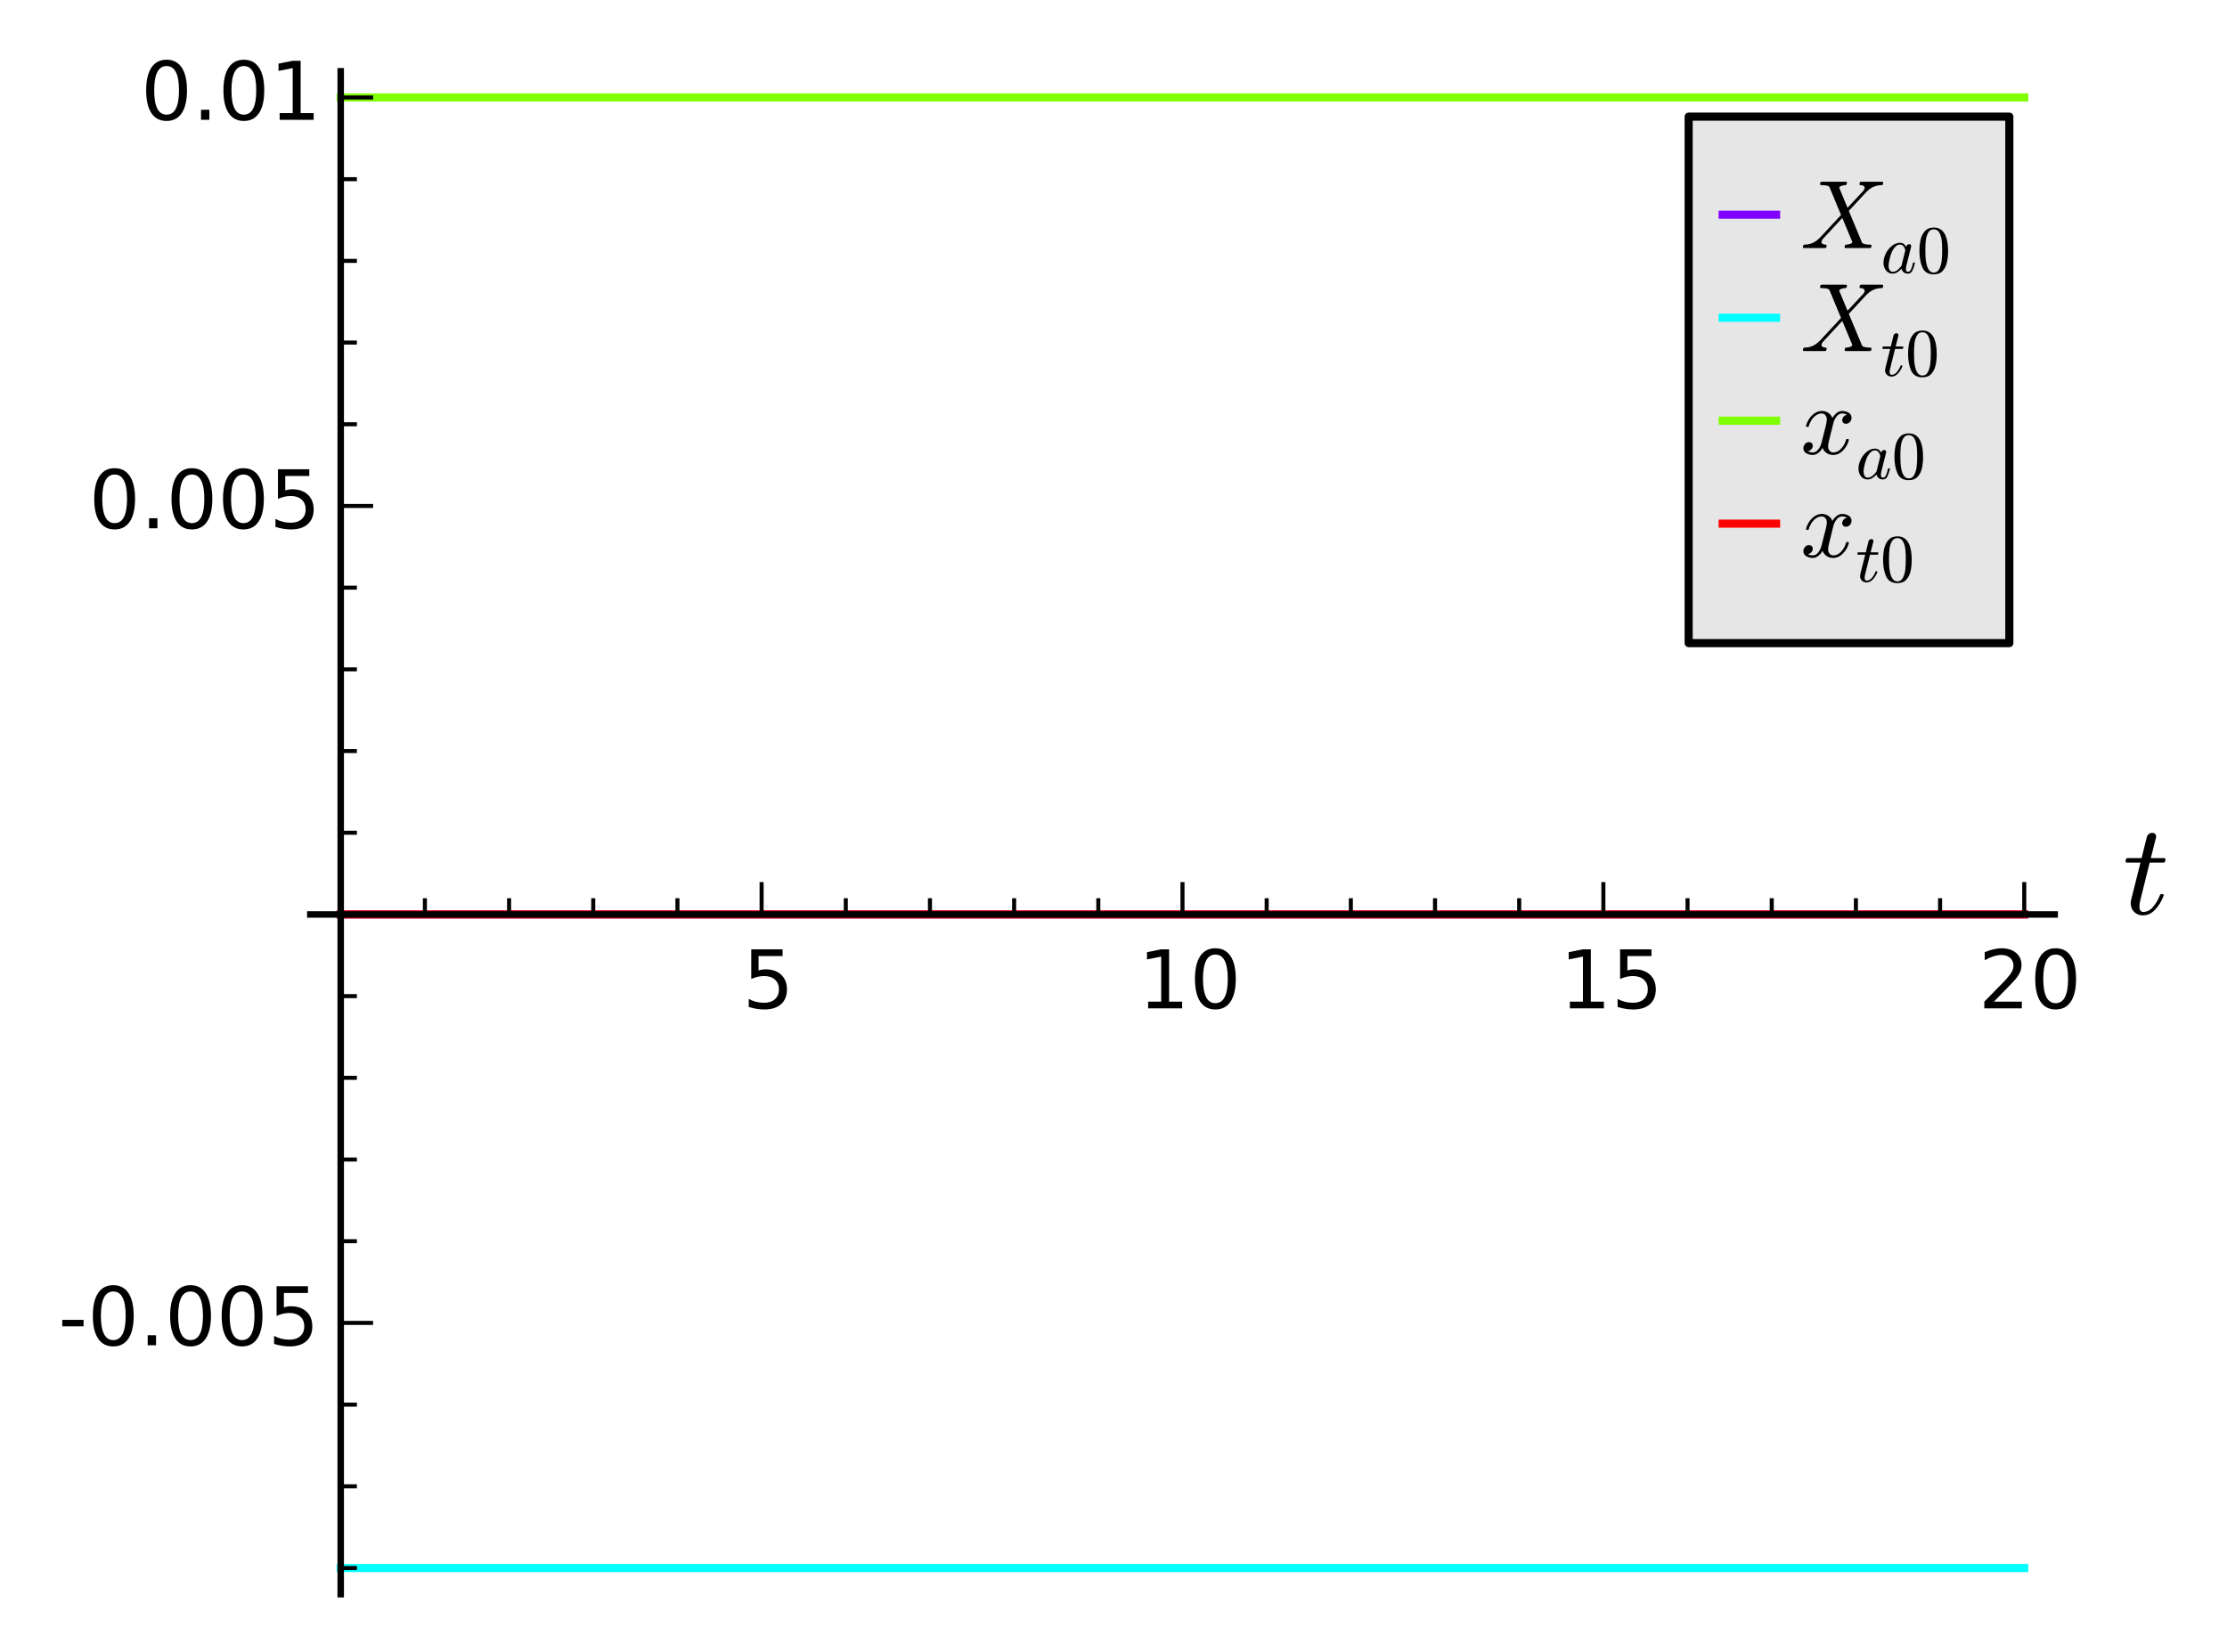
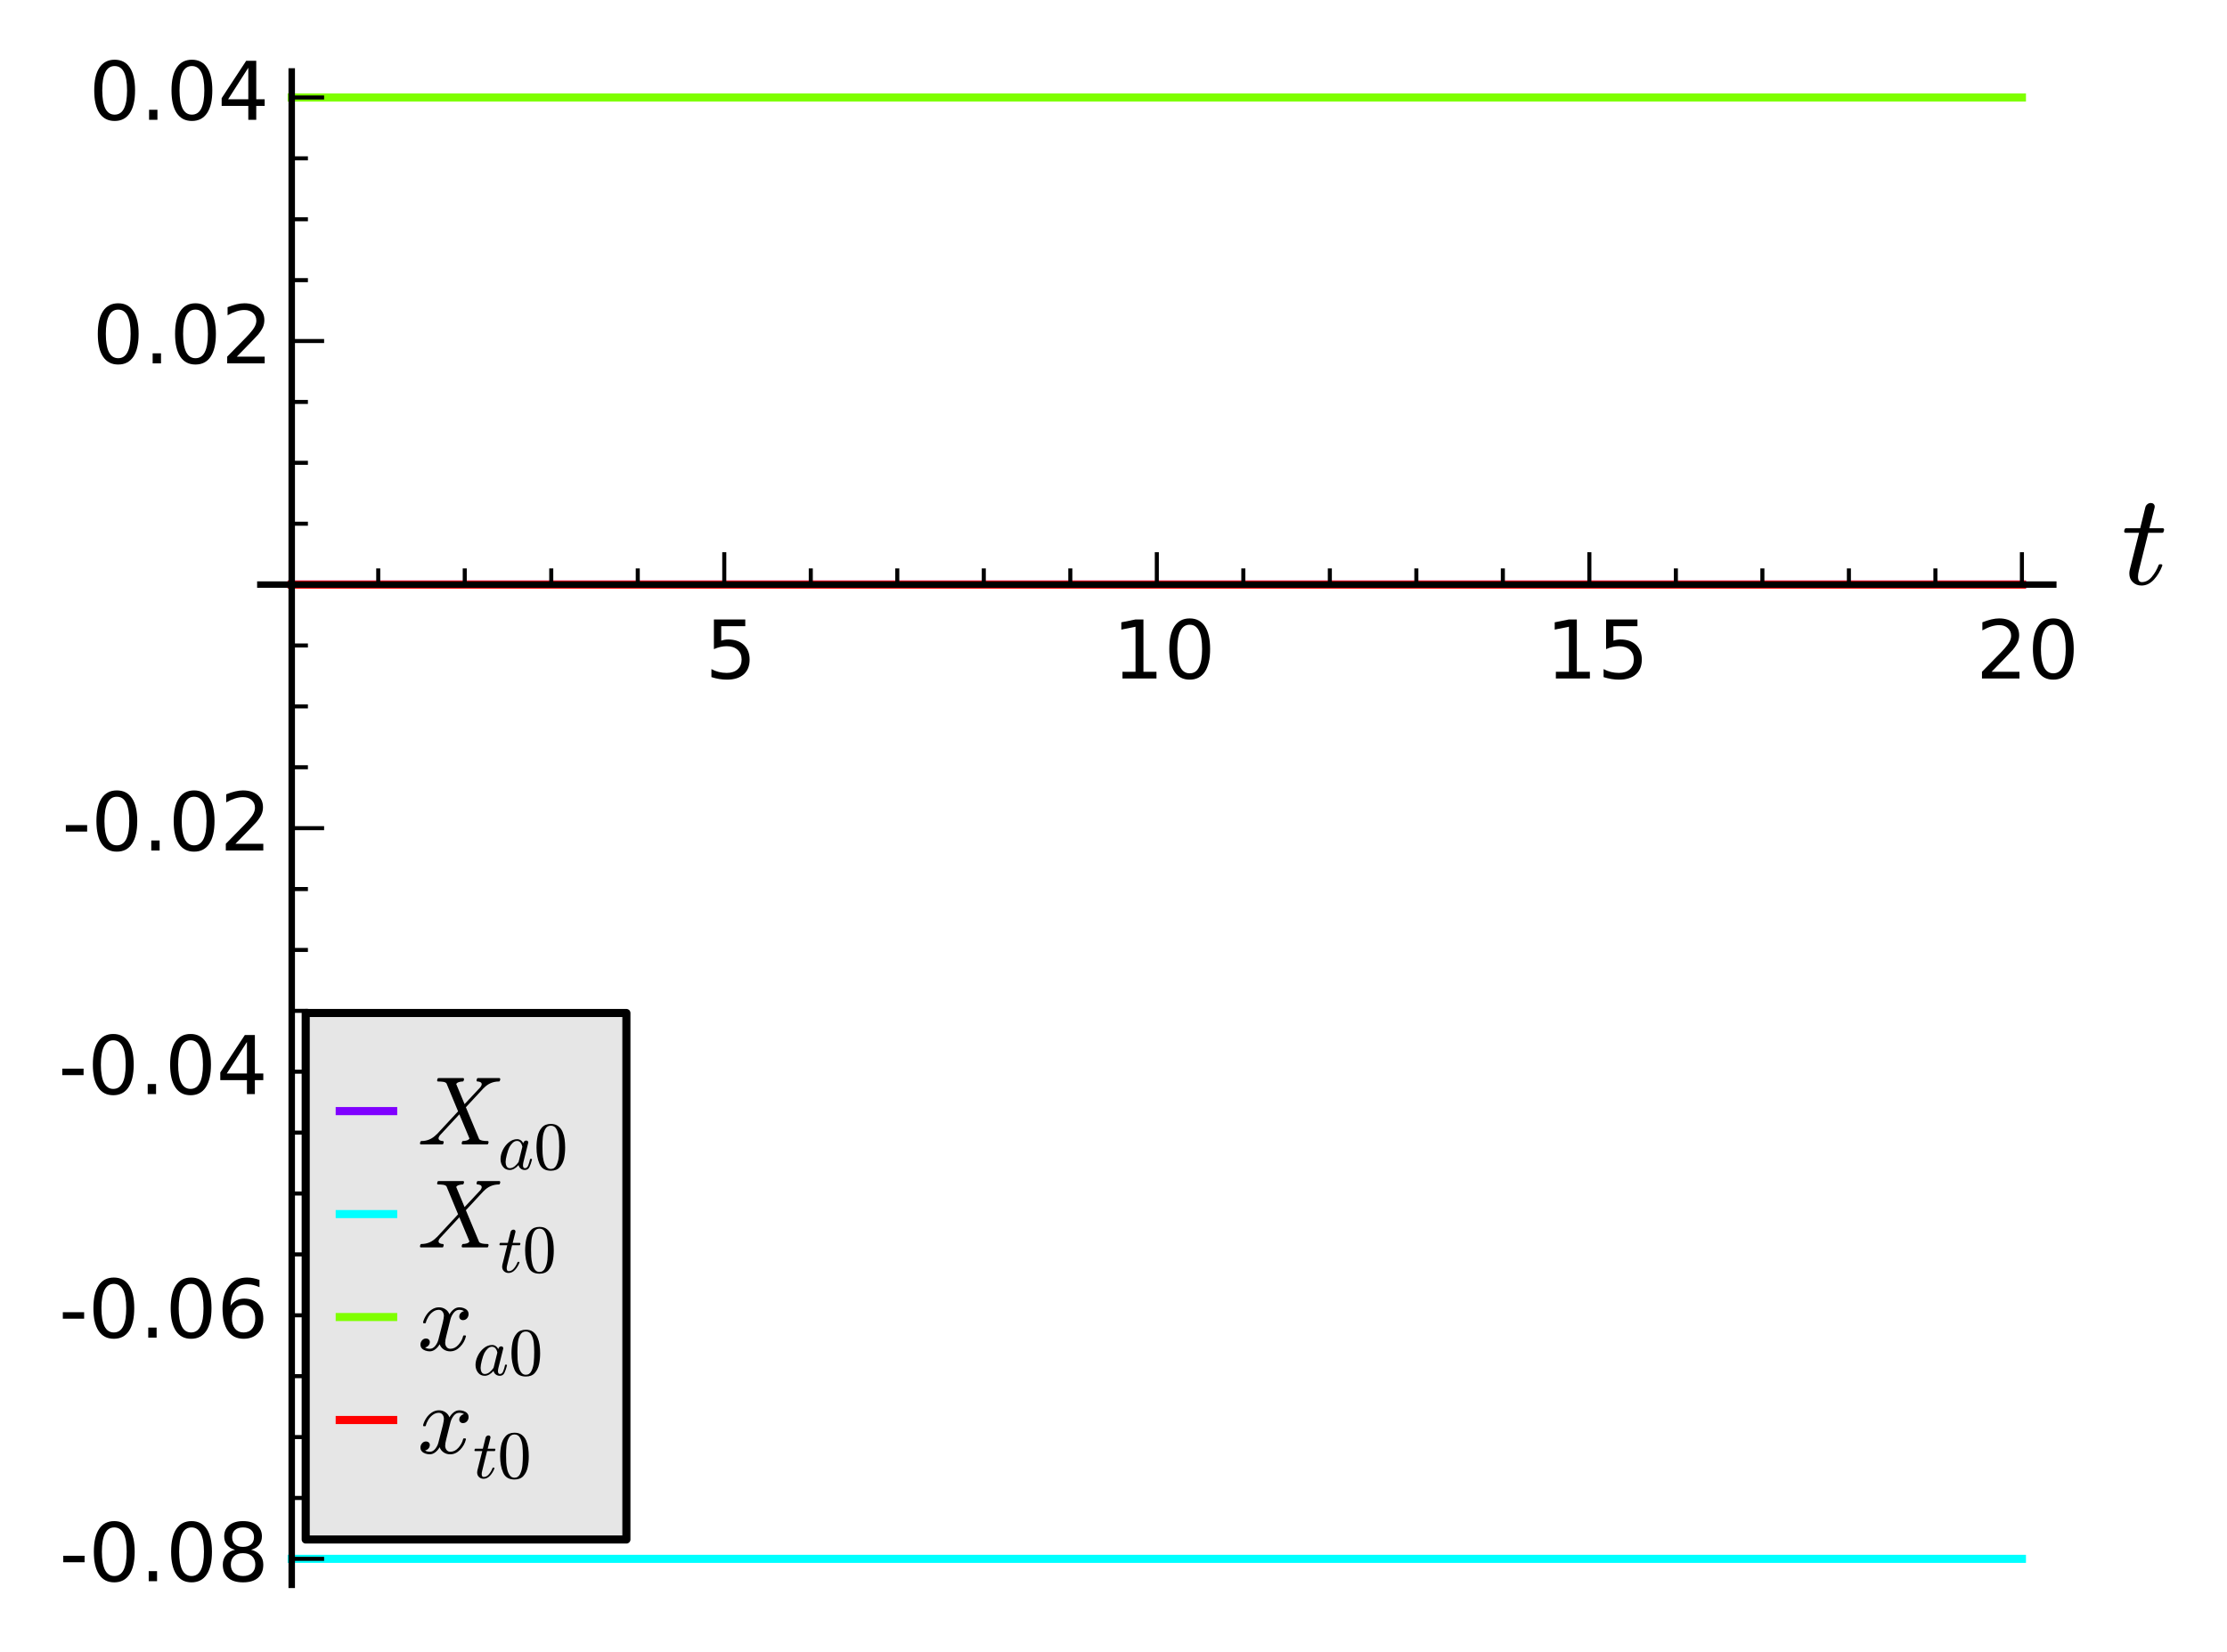
<svg xmlns="http://www.w3.org/2000/svg" xmlns:xlink="http://www.w3.org/1999/xlink" height="204pt" version="1.1" viewBox="0 0 275 204" width="275pt">
  <defs>
    <style type="text/css">
*{stroke-linecap:butt;stroke-linejoin:round;}
  </style>
  </defs>
  <g id="figure_1">
    <g id="patch_1">
-       <path d=" M0 204.509 L275.242 204.509 L275.242 0 L0 0 z " style="fill:#ffffff;" />
+       <path d=" M0 204.584 L275.068 204.584 L275.068 0 L0 0 z " style="fill:#ffffff;" />
    </g>
    <g id="axes_1">
      <g id="patch_2">
-         <path d=" M37.916 197.309 L254.122 197.309 L254.122 8.406 L37.916 8.406 z " style="fill:#ffffff;" />
+         <path d=" M31.75 196.155 L253.948 196.155 L253.948 8.429 L31.75 8.429 z " style="fill:#ffffff;" />
      </g>
      <g id="line2d_1">
-         <path clip-path="url(#pb75d85b108)" d=" M42.073 112.949 L249.964 112.949 L249.964 112.949" style="fill:none;stroke:#7f00ff;stroke-linecap:square;" />
+         <path clip-path="url(#pc7b5dc9cdf)" d=" M36.023 72.208 L249.675 72.208 L249.675 72.208" style="fill:none;stroke:#7f00ff;stroke-linecap:square;" />
      </g>
      <g id="line2d_2">
-         <path clip-path="url(#pb75d85b108)" d=" M42.073 193.677 L249.964 193.677 L249.964 193.677" style="fill:none;stroke:#00ffff;stroke-linecap:square;" />
+         <path clip-path="url(#pc7b5dc9cdf)" d=" M36.023 192.545 L249.675 192.545 L249.675 192.545" style="fill:none;stroke:#00ffff;stroke-linecap:square;" />
      </g>
      <g id="line2d_3">
-         <path clip-path="url(#pb75d85b108)" d=" M42.073 12.039 L249.964 12.039 L249.964 12.039" style="fill:none;stroke:#7fff00;stroke-linecap:square;" />
+         <path clip-path="url(#pc7b5dc9cdf)" d=" M36.023 12.039 L249.675 12.039 L249.675 12.039" style="fill:none;stroke:#7fff00;stroke-linecap:square;" />
      </g>
      <g id="line2d_4">
-         <path clip-path="url(#pb75d85b108)" d=" M42.073 112.949 L249.964 112.949 L249.964 112.949" style="fill:none;stroke:#ff0000;stroke-linecap:square;" />
+         <path clip-path="url(#pc7b5dc9cdf)" d=" M36.023 72.208 L249.675 72.208 L249.675 72.208" style="fill:none;stroke:#ff0000;stroke-linecap:square;" />
      </g>
      <g id="matplotlib.axis_1">
        <g id="xtick_1">
          <g id="line2d_5">
            <defs>
              <path d=" M0 0 L0 -4" id="m93b0483c22" style="stroke:#000000;stroke-width:0.5;" />
            </defs>
            <g>
-               <use style="stroke:#000000;stroke-width:0.5;" x="42.073" xlink:href="#m93b0483c22" y="112.949" />
+               <use style="stroke:#000000;stroke-width:0.5;" x="36.023" xlink:href="#m93b0483c22" y="72.208" />
            </g>
          </g>
        </g>
        <g id="xtick_2">
          <g id="line2d_6">
            <g>
-               <use style="stroke:#000000;stroke-width:0.5;" x="94.046" xlink:href="#m93b0483c22" y="112.949" />
+               <use style="stroke:#000000;stroke-width:0.5;" x="89.436" xlink:href="#m93b0483c22" y="72.208" />
            </g>
          </g>
          <g id="text_1">
            <defs>
              <path d=" M10.797 72.906 L49.516 72.906 L49.516 64.594 L19.828 64.594 L19.828 46.734 Q21.969 47.469 24.109 47.828 Q26.266 48.188 28.422 48.188 Q40.625 48.188 47.75 41.5 Q54.891 34.812 54.891 23.391 Q54.891 11.625 47.562 5.094 Q40.234 -1.422 26.906 -1.422 Q22.312 -1.422 17.547 -0.641 Q12.797 0.141 7.719 1.703 L7.719 11.625 Q12.109 9.234 16.797 8.062 Q21.484 6.891 26.703 6.891 Q35.156 6.891 40.078 11.328 Q45.016 15.766 45.016 23.391 Q45.016 31 40.078 35.438 Q35.156 39.891 26.703 39.891 Q22.75 39.891 18.812 39.016 Q14.891 38.141 10.797 36.281 z " id="BitstreamVeraSans-Roman-35" />
            </defs>
-             <g transform="translate(91.6876 124.5473)scale(0.1 -0.1)">
+             <g transform="translate(87.07766 83.80614)scale(0.1 -0.1)">
              <use xlink:href="#BitstreamVeraSans-Roman-35" />
            </g>
          </g>
        </g>
        <g id="xtick_3">
          <g id="line2d_7">
            <g>
-               <use style="stroke:#000000;stroke-width:0.5;" x="146.019" xlink:href="#m93b0483c22" y="112.949" />
+               <use style="stroke:#000000;stroke-width:0.5;" x="142.849" xlink:href="#m93b0483c22" y="72.208" />
            </g>
          </g>
          <g id="text_2">
            <defs>
              <path d=" M31.781 66.406 Q24.172 66.406 20.328 58.906 Q16.5 51.422 16.5 36.375 Q16.5 21.391 20.328 13.891 Q24.172 6.391 31.781 6.391 Q39.453 6.391 43.281 13.891 Q47.125 21.391 47.125 36.375 Q47.125 51.422 43.281 58.906 Q39.453 66.406 31.781 66.406 M31.781 74.219 Q44.047 74.219 50.516 64.516 Q56.984 54.828 56.984 36.375 Q56.984 17.969 50.516 8.266 Q44.047 -1.422 31.781 -1.422 Q19.531 -1.422 13.062 8.266 Q6.594 17.969 6.594 36.375 Q6.594 54.828 13.062 64.516 Q19.531 74.219 31.781 74.219" id="BitstreamVeraSans-Roman-30" />
              <path d=" M12.406 8.297 L28.516 8.297 L28.516 63.922 L10.984 60.406 L10.984 69.391 L28.422 72.906 L38.281 72.906 L38.281 8.297 L54.391 8.297 L54.391 0 L12.406 0 z " id="BitstreamVeraSans-Roman-31" />
            </defs>
-             <g transform="translate(140.5377 124.5473)scale(0.1 -0.1)">
+             <g transform="translate(137.3678 83.80614)scale(0.1 -0.1)">
              <use xlink:href="#BitstreamVeraSans-Roman-31" />
              <use x="63.623" xlink:href="#BitstreamVeraSans-Roman-30" />
            </g>
          </g>
        </g>
        <g id="xtick_4">
          <g id="line2d_8">
            <g>
-               <use style="stroke:#000000;stroke-width:0.5;" x="197.992" xlink:href="#m93b0483c22" y="112.949" />
+               <use style="stroke:#000000;stroke-width:0.5;" x="196.262" xlink:href="#m93b0483c22" y="72.208" />
            </g>
          </g>
          <g id="text_3">
-             <g transform="translate(192.6152 124.5473)scale(0.1 -0.1)">
+             <g transform="translate(190.8853 83.80614)scale(0.1 -0.1)">
              <use xlink:href="#BitstreamVeraSans-Roman-31" />
              <use x="63.623" xlink:href="#BitstreamVeraSans-Roman-35" />
            </g>
          </g>
        </g>
        <g id="xtick_5">
          <g id="line2d_9">
            <g>
-               <use style="stroke:#000000;stroke-width:0.5;" x="249.964" xlink:href="#m93b0483c22" y="112.949" />
+               <use style="stroke:#000000;stroke-width:0.5;" x="249.675" xlink:href="#m93b0483c22" y="72.208" />
            </g>
          </g>
          <g id="text_4">
            <defs>
              <path d=" M19.188 8.297 L53.609 8.297 L53.609 0 L7.328 0 L7.328 8.297 Q12.938 14.109 22.625 23.891 Q32.328 33.688 34.812 36.531 Q39.547 41.844 41.422 45.531 Q43.312 49.219 43.312 52.781 Q43.312 58.594 39.234 62.25 Q35.156 65.922 28.609 65.922 Q23.969 65.922 18.812 64.312 Q13.672 62.703 7.812 59.422 L7.812 69.391 Q13.766 71.781 18.938 73 Q24.125 74.219 28.422 74.219 Q39.75 74.219 46.484 68.547 Q53.219 62.891 53.219 53.422 Q53.219 48.922 51.531 44.891 Q49.859 40.875 45.406 35.406 Q44.188 33.984 37.641 27.219 Q31.109 20.453 19.188 8.297" id="BitstreamVeraSans-Roman-32" />
            </defs>
-             <g transform="translate(244.3004 124.5473)scale(0.1 -0.1)">
+             <g transform="translate(244.0106 83.80614)scale(0.1 -0.1)">
              <use xlink:href="#BitstreamVeraSans-Roman-32" />
              <use x="63.623" xlink:href="#BitstreamVeraSans-Roman-30" />
            </g>
          </g>
        </g>
        <g id="xtick_6">
          <g id="line2d_10">
            <defs>
              <path d=" M0 0 L0 -2" id="m177f7580d0" style="stroke:#000000;stroke-width:0.5;" />
            </defs>
            <g>
-               <use style="stroke:#000000;stroke-width:0.5;" x="52.468" xlink:href="#m177f7580d0" y="112.949" />
+               <use style="stroke:#000000;stroke-width:0.5;" x="46.706" xlink:href="#m177f7580d0" y="72.208" />
            </g>
          </g>
        </g>
        <g id="xtick_7">
          <g id="line2d_11">
            <g>
-               <use style="stroke:#000000;stroke-width:0.5;" x="62.863" xlink:href="#m177f7580d0" y="112.949" />
+               <use style="stroke:#000000;stroke-width:0.5;" x="57.389" xlink:href="#m177f7580d0" y="72.208" />
            </g>
          </g>
        </g>
        <g id="xtick_8">
          <g id="line2d_12">
            <g>
-               <use style="stroke:#000000;stroke-width:0.5;" x="73.257" xlink:href="#m177f7580d0" y="112.949" />
+               <use style="stroke:#000000;stroke-width:0.5;" x="68.071" xlink:href="#m177f7580d0" y="72.208" />
            </g>
          </g>
        </g>
        <g id="xtick_9">
          <g id="line2d_13">
            <g>
-               <use style="stroke:#000000;stroke-width:0.5;" x="83.652" xlink:href="#m177f7580d0" y="112.949" />
+               <use style="stroke:#000000;stroke-width:0.5;" x="78.754" xlink:href="#m177f7580d0" y="72.208" />
            </g>
          </g>
        </g>
        <g id="xtick_10">
          <g id="line2d_14">
            <g>
-               <use style="stroke:#000000;stroke-width:0.5;" x="104.441" xlink:href="#m177f7580d0" y="112.949" />
+               <use style="stroke:#000000;stroke-width:0.5;" x="100.119" xlink:href="#m177f7580d0" y="72.208" />
            </g>
          </g>
        </g>
        <g id="xtick_11">
          <g id="line2d_15">
            <g>
-               <use style="stroke:#000000;stroke-width:0.5;" x="114.835" xlink:href="#m177f7580d0" y="112.949" />
+               <use style="stroke:#000000;stroke-width:0.5;" x="110.801" xlink:href="#m177f7580d0" y="72.208" />
            </g>
          </g>
        </g>
        <g id="xtick_12">
          <g id="line2d_16">
            <g>
-               <use style="stroke:#000000;stroke-width:0.5;" x="125.23" xlink:href="#m177f7580d0" y="112.949" />
+               <use style="stroke:#000000;stroke-width:0.5;" x="121.484" xlink:href="#m177f7580d0" y="72.208" />
            </g>
          </g>
        </g>
        <g id="xtick_13">
          <g id="line2d_17">
            <g>
-               <use style="stroke:#000000;stroke-width:0.5;" x="135.624" xlink:href="#m177f7580d0" y="112.949" />
+               <use style="stroke:#000000;stroke-width:0.5;" x="132.167" xlink:href="#m177f7580d0" y="72.208" />
            </g>
          </g>
        </g>
        <g id="xtick_14">
          <g id="line2d_18">
            <g>
-               <use style="stroke:#000000;stroke-width:0.5;" x="156.414" xlink:href="#m177f7580d0" y="112.949" />
+               <use style="stroke:#000000;stroke-width:0.5;" x="153.532" xlink:href="#m177f7580d0" y="72.208" />
            </g>
          </g>
        </g>
        <g id="xtick_15">
          <g id="line2d_19">
            <g>
-               <use style="stroke:#000000;stroke-width:0.5;" x="166.808" xlink:href="#m177f7580d0" y="112.949" />
+               <use style="stroke:#000000;stroke-width:0.5;" x="164.214" xlink:href="#m177f7580d0" y="72.208" />
            </g>
          </g>
        </g>
        <g id="xtick_16">
          <g id="line2d_20">
            <g>
-               <use style="stroke:#000000;stroke-width:0.5;" x="177.203" xlink:href="#m177f7580d0" y="112.949" />
+               <use style="stroke:#000000;stroke-width:0.5;" x="174.897" xlink:href="#m177f7580d0" y="72.208" />
            </g>
          </g>
        </g>
        <g id="xtick_17">
          <g id="line2d_21">
            <g>
-               <use style="stroke:#000000;stroke-width:0.5;" x="187.597" xlink:href="#m177f7580d0" y="112.949" />
+               <use style="stroke:#000000;stroke-width:0.5;" x="185.579" xlink:href="#m177f7580d0" y="72.208" />
            </g>
          </g>
        </g>
        <g id="xtick_18">
          <g id="line2d_22">
            <g>
-               <use style="stroke:#000000;stroke-width:0.5;" x="208.386" xlink:href="#m177f7580d0" y="112.949" />
+               <use style="stroke:#000000;stroke-width:0.5;" x="206.944" xlink:href="#m177f7580d0" y="72.208" />
            </g>
          </g>
        </g>
        <g id="xtick_19">
          <g id="line2d_23">
            <g>
-               <use style="stroke:#000000;stroke-width:0.5;" x="218.781" xlink:href="#m177f7580d0" y="112.949" />
+               <use style="stroke:#000000;stroke-width:0.5;" x="217.627" xlink:href="#m177f7580d0" y="72.208" />
            </g>
          </g>
        </g>
        <g id="xtick_20">
          <g id="line2d_24">
            <g>
-               <use style="stroke:#000000;stroke-width:0.5;" x="229.175" xlink:href="#m177f7580d0" y="112.949" />
+               <use style="stroke:#000000;stroke-width:0.5;" x="228.31" xlink:href="#m177f7580d0" y="72.208" />
            </g>
          </g>
        </g>
        <g id="xtick_21">
          <g id="line2d_25">
            <g>
-               <use style="stroke:#000000;stroke-width:0.5;" x="239.57" xlink:href="#m177f7580d0" y="112.949" />
+               <use style="stroke:#000000;stroke-width:0.5;" x="238.992" xlink:href="#m177f7580d0" y="72.208" />
            </g>
          </g>
        </g>
        <g id="text_5">
          <defs>
            <path d=" M6.203 8.109 Q6.203 9.578 6.5 10.891 L13.719 39.594 L3.219 39.594 Q2.203 39.594 2.203 40.922 Q2.594 43.109 3.516 43.109 L14.594 43.109 L18.609 59.422 Q19 60.75 20.172 61.672 Q21.344 62.594 22.797 62.594 Q24.078 62.594 24.922 61.828 Q25.781 61.078 25.781 59.812 Q25.781 59.516 25.75 59.344 Q25.734 59.188 25.688 58.984 L21.688 43.109 L31.984 43.109 Q33.016 43.109 33.016 41.797 Q32.953 41.547 32.812 40.953 Q32.672 40.375 32.422 39.984 Q32.172 39.594 31.688 39.594 L20.797 39.594 L13.625 10.688 Q12.891 7.859 12.891 5.812 Q12.891 1.516 15.828 1.516 Q20.219 1.516 23.609 5.641 Q27 9.766 28.812 14.703 Q29.203 15.281 29.594 15.281 L30.812 15.281 Q31.203 15.281 31.438 15.016 Q31.688 14.75 31.688 14.406 Q31.688 14.203 31.594 14.109 Q29.391 8.062 25.188 3.469 Q21 -1.125 15.578 -1.125 Q11.625 -1.125 8.906 1.453 Q6.203 4.047 6.203 8.109" id="Cmmi10-74" />
          </defs>
-           <g transform="translate(262.1223 112.9488)scale(0.16 -0.16)">
+           <g transform="translate(261.9477 72.2077)scale(0.16 -0.16)">
            <use transform="translate(0.0 0.40625)" xlink:href="#Cmmi10-74" />
          </g>
        </g>
      </g>
      <g id="matplotlib.axis_2">
        <g id="ytick_1">
          <g id="line2d_26">
            <defs>
              <path d=" M0 0 L4 0" id="m728421d6d4" style="stroke:#000000;stroke-width:0.5;" />
            </defs>
            <g>
-               <use style="stroke:#000000;stroke-width:0.5;" x="42.073" xlink:href="#m728421d6d4" y="163.404" />
+               <use style="stroke:#000000;stroke-width:0.5;" x="36.023" xlink:href="#m728421d6d4" y="192.545" />
            </g>
          </g>
          <g id="text_6">
            <defs>
+               <path d=" M31.781 34.625 Q24.75 34.625 20.719 30.859 Q16.703 27.094 16.703 20.516 Q16.703 13.922 20.719 10.156 Q24.75 6.391 31.781 6.391 Q38.812 6.391 42.859 10.172 Q46.922 13.969 46.922 20.516 Q46.922 27.094 42.891 30.859 Q38.875 34.625 31.781 34.625 M21.922 38.812 Q15.578 40.375 12.031 44.719 Q8.5 49.078 8.5 55.328 Q8.5 64.062 14.719 69.141 Q20.953 74.219 31.781 74.219 Q42.672 74.219 48.875 69.141 Q55.078 64.062 55.078 55.328 Q55.078 49.078 51.531 44.719 Q48 40.375 41.703 38.812 Q48.828 37.156 52.797 32.312 Q56.781 27.484 56.781 20.516 Q56.781 9.906 50.312 4.234 Q43.844 -1.422 31.781 -1.422 Q19.734 -1.422 13.25 4.234 Q6.781 9.906 6.781 20.516 Q6.781 27.484 10.781 32.312 Q14.797 37.156 21.922 38.812 M18.312 54.391 Q18.312 48.734 21.844 45.562 Q25.391 42.391 31.781 42.391 Q38.141 42.391 41.719 45.562 Q45.312 48.734 45.312 54.391 Q45.312 60.062 41.719 63.234 Q38.141 66.406 31.781 66.406 Q25.391 66.406 21.844 63.234 Q18.312 60.062 18.312 54.391" id="BitstreamVeraSans-Roman-38" />
              <path d=" M10.688 12.406 L21 12.406 L21 0 L10.688 0 z " id="BitstreamVeraSans-Roman-2e" />
              <path d=" M4.891 31.391 L31.203 31.391 L31.203 23.391 L4.891 23.391 z " id="BitstreamVeraSans-Roman-2d" />
            </defs>
-             <g transform="translate(7.2 166.1631)scale(0.1 -0.1)">
+             <g transform="translate(7.323437 195.3044)scale(0.1 -0.1)">
              <use xlink:href="#BitstreamVeraSans-Roman-2d" />
              <use x="36.084" xlink:href="#BitstreamVeraSans-Roman-30" />
              <use x="99.707" xlink:href="#BitstreamVeraSans-Roman-2e" />
              <use x="131.494" xlink:href="#BitstreamVeraSans-Roman-30" />
-               <use x="195.117" xlink:href="#BitstreamVeraSans-Roman-30" />
-               <use x="258.74" xlink:href="#BitstreamVeraSans-Roman-35" />
+               <use x="195.117" xlink:href="#BitstreamVeraSans-Roman-38" />
            </g>
          </g>
        </g>
        <g id="ytick_2">
          <g id="line2d_27">
            <g>
-               <use style="stroke:#000000;stroke-width:0.5;" x="42.073" xlink:href="#m728421d6d4" y="112.949" />
+               <use style="stroke:#000000;stroke-width:0.5;" x="36.023" xlink:href="#m728421d6d4" y="162.461" />
+             </g>
+           </g>
+           <g id="text_7">
+             <defs>
+               <path d=" M33.016 40.375 Q26.375 40.375 22.484 35.828 Q18.609 31.297 18.609 23.391 Q18.609 15.531 22.484 10.953 Q26.375 6.391 33.016 6.391 Q39.656 6.391 43.531 10.953 Q47.406 15.531 47.406 23.391 Q47.406 31.297 43.531 35.828 Q39.656 40.375 33.016 40.375 M52.594 71.297 L52.594 62.312 Q48.875 64.062 45.094 64.984 Q41.312 65.922 37.594 65.922 Q27.828 65.922 22.672 59.328 Q17.531 52.734 16.797 39.406 Q19.672 43.656 24.016 45.922 Q28.375 48.188 33.594 48.188 Q44.578 48.188 50.953 41.516 Q57.328 34.859 57.328 23.391 Q57.328 12.156 50.688 5.359 Q44.047 -1.422 33.016 -1.422 Q20.359 -1.422 13.672 8.266 Q6.984 17.969 6.984 36.375 Q6.984 53.656 15.188 63.938 Q23.391 74.219 37.203 74.219 Q40.922 74.219 44.703 73.484 Q48.484 72.75 52.594 71.297" id="BitstreamVeraSans-Roman-36" />
+             </defs>
+             <g transform="translate(7.26875 165.22)scale(0.1 -0.1)">
+               <use xlink:href="#BitstreamVeraSans-Roman-2d" />
+               <use x="36.084" xlink:href="#BitstreamVeraSans-Roman-30" />
+               <use x="99.707" xlink:href="#BitstreamVeraSans-Roman-2e" />
+               <use x="131.494" xlink:href="#BitstreamVeraSans-Roman-30" />
+               <use x="195.117" xlink:href="#BitstreamVeraSans-Roman-36" />
            </g>
          </g>
        </g>
        <g id="ytick_3">
          <g id="line2d_28">
            <g>
-               <use style="stroke:#000000;stroke-width:0.5;" x="42.073" xlink:href="#m728421d6d4" y="62.494" />
-             </g>
-           </g>
-           <g id="text_7">
-             <g transform="translate(10.97813 65.25332)scale(0.1 -0.1)">
+               <use style="stroke:#000000;stroke-width:0.5;" x="36.023" xlink:href="#m728421d6d4" y="132.376" />
+             </g>
+           </g>
+           <g id="text_8">
+             <defs>
+               <path d=" M37.797 64.312 L12.891 25.391 L37.797 25.391 z  M35.203 72.906 L47.609 72.906 L47.609 25.391 L58.016 25.391 L58.016 17.188 L47.609 17.188 L47.609 0 L37.797 0 L37.797 17.188 L4.891 17.188 L4.891 26.703 z " id="BitstreamVeraSans-Roman-34" />
+             </defs>
+             <g transform="translate(7.2 135.1357)scale(0.1 -0.1)">
+               <use xlink:href="#BitstreamVeraSans-Roman-2d" />
+               <use x="36.084" xlink:href="#BitstreamVeraSans-Roman-30" />
+               <use x="99.707" xlink:href="#BitstreamVeraSans-Roman-2e" />
+               <use x="131.494" xlink:href="#BitstreamVeraSans-Roman-30" />
+               <use x="195.117" xlink:href="#BitstreamVeraSans-Roman-34" />
+             </g>
+           </g>
+         </g>
+         <g id="ytick_4">
+           <g id="line2d_29">
+             <g>
+               <use style="stroke:#000000;stroke-width:0.5;" x="36.023" xlink:href="#m728421d6d4" y="102.292" />
+             </g>
+           </g>
+           <g id="text_9">
+             <g transform="translate(7.640625 105.0514)scale(0.1 -0.1)">
+               <use xlink:href="#BitstreamVeraSans-Roman-2d" />
+               <use x="36.084" xlink:href="#BitstreamVeraSans-Roman-30" />
+               <use x="99.707" xlink:href="#BitstreamVeraSans-Roman-2e" />
+               <use x="131.494" xlink:href="#BitstreamVeraSans-Roman-30" />
+               <use x="195.117" xlink:href="#BitstreamVeraSans-Roman-32" />
+             </g>
+           </g>
+         </g>
+         <g id="ytick_5">
+           <g id="line2d_30">
+             <g>
+               <use style="stroke:#000000;stroke-width:0.5;" x="36.023" xlink:href="#m728421d6d4" y="72.208" />
+             </g>
+           </g>
+         </g>
+         <g id="ytick_6">
+           <g id="line2d_31">
+             <g>
+               <use style="stroke:#000000;stroke-width:0.5;" x="36.023" xlink:href="#m728421d6d4" y="42.123" />
+             </g>
+           </g>
+           <g id="text_10">
+             <g transform="translate(11.41875 44.88276)scale(0.1 -0.1)">
              <use xlink:href="#BitstreamVeraSans-Roman-30" />
              <use x="63.623" xlink:href="#BitstreamVeraSans-Roman-2e" />
              <use x="95.41" xlink:href="#BitstreamVeraSans-Roman-30" />
-               <use x="159.033" xlink:href="#BitstreamVeraSans-Roman-30" />
-               <use x="222.656" xlink:href="#BitstreamVeraSans-Roman-35" />
-             </g>
-           </g>
-         </g>
-         <g id="ytick_4">
-           <g id="line2d_29">
-             <g>
-               <use style="stroke:#000000;stroke-width:0.5;" x="42.073" xlink:href="#m728421d6d4" y="12.039" />
-             </g>
-           </g>
-           <g id="text_8">
-             <g transform="translate(17.39062 14.79844)scale(0.1 -0.1)">
+               <use x="159.033" xlink:href="#BitstreamVeraSans-Roman-32" />
+             </g>
+           </g>
+         </g>
+         <g id="ytick_7">
+           <g id="line2d_32">
+             <g>
+               <use style="stroke:#000000;stroke-width:0.5;" x="36.023" xlink:href="#m728421d6d4" y="12.039" />
+             </g>
+           </g>
+           <g id="text_11">
+             <g transform="translate(10.97813 14.79844)scale(0.1 -0.1)">
              <use xlink:href="#BitstreamVeraSans-Roman-30" />
              <use x="63.623" xlink:href="#BitstreamVeraSans-Roman-2e" />
              <use x="95.41" xlink:href="#BitstreamVeraSans-Roman-30" />
-               <use x="159.033" xlink:href="#BitstreamVeraSans-Roman-31" />
-             </g>
-           </g>
-         </g>
-         <g id="ytick_5">
-           <g id="line2d_30">
-             <defs>
-               <path d=" M0 0 L2 0" id="mf0c55a9a47" style="stroke:#000000;stroke-width:0.5;" />
-             </defs>
-             <g>
-               <use style="stroke:#000000;stroke-width:0.5;" x="42.073" xlink:href="#mf0c55a9a47" y="193.677" />
-             </g>
-           </g>
-         </g>
-         <g id="ytick_6">
-           <g id="line2d_31">
-             <g>
-               <use style="stroke:#000000;stroke-width:0.5;" x="42.073" xlink:href="#mf0c55a9a47" y="183.586" />
-             </g>
-           </g>
-         </g>
-         <g id="ytick_7">
-           <g id="line2d_32">
-             <g>
-               <use style="stroke:#000000;stroke-width:0.5;" x="42.073" xlink:href="#mf0c55a9a47" y="173.495" />
+               <use x="159.033" xlink:href="#BitstreamVeraSans-Roman-34" />
            </g>
          </g>
        </g>
        <g id="ytick_8">
          <g id="line2d_33">
-             <g>
-               <use style="stroke:#000000;stroke-width:0.5;" x="42.073" xlink:href="#mf0c55a9a47" y="153.313" />
+             <defs>
+               <path d=" M0 0 L2 0" id="mf0c55a9a47" style="stroke:#000000;stroke-width:0.5;" />
+             </defs>
+             <g>
+               <use style="stroke:#000000;stroke-width:0.5;" x="36.023" xlink:href="#mf0c55a9a47" y="185.024" />
            </g>
          </g>
        </g>
        <g id="ytick_9">
          <g id="line2d_34">
            <g>
-               <use style="stroke:#000000;stroke-width:0.5;" x="42.073" xlink:href="#mf0c55a9a47" y="143.222" />
+               <use style="stroke:#000000;stroke-width:0.5;" x="36.023" xlink:href="#mf0c55a9a47" y="177.503" />
            </g>
          </g>
        </g>
        <g id="ytick_10">
          <g id="line2d_35">
            <g>
-               <use style="stroke:#000000;stroke-width:0.5;" x="42.073" xlink:href="#mf0c55a9a47" y="133.131" />
+               <use style="stroke:#000000;stroke-width:0.5;" x="36.023" xlink:href="#mf0c55a9a47" y="169.982" />
            </g>
          </g>
        </g>
        <g id="ytick_11">
          <g id="line2d_36">
            <g>
-               <use style="stroke:#000000;stroke-width:0.5;" x="42.073" xlink:href="#mf0c55a9a47" y="123.04" />
+               <use style="stroke:#000000;stroke-width:0.5;" x="36.023" xlink:href="#mf0c55a9a47" y="154.94" />
            </g>
          </g>
        </g>
        <g id="ytick_12">
          <g id="line2d_37">
            <g>
-               <use style="stroke:#000000;stroke-width:0.5;" x="42.073" xlink:href="#mf0c55a9a47" y="102.858" />
+               <use style="stroke:#000000;stroke-width:0.5;" x="36.023" xlink:href="#mf0c55a9a47" y="147.419" />
            </g>
          </g>
        </g>
        <g id="ytick_13">
          <g id="line2d_38">
            <g>
-               <use style="stroke:#000000;stroke-width:0.5;" x="42.073" xlink:href="#mf0c55a9a47" y="92.767" />
+               <use style="stroke:#000000;stroke-width:0.5;" x="36.023" xlink:href="#mf0c55a9a47" y="139.897" />
            </g>
          </g>
        </g>
        <g id="ytick_14">
          <g id="line2d_39">
            <g>
-               <use style="stroke:#000000;stroke-width:0.5;" x="42.073" xlink:href="#mf0c55a9a47" y="82.676" />
+               <use style="stroke:#000000;stroke-width:0.5;" x="36.023" xlink:href="#mf0c55a9a47" y="124.855" />
            </g>
          </g>
        </g>
        <g id="ytick_15">
          <g id="line2d_40">
            <g>
-               <use style="stroke:#000000;stroke-width:0.5;" x="42.073" xlink:href="#mf0c55a9a47" y="72.585" />
+               <use style="stroke:#000000;stroke-width:0.5;" x="36.023" xlink:href="#mf0c55a9a47" y="117.334" />
            </g>
          </g>
        </g>
        <g id="ytick_16">
          <g id="line2d_41">
            <g>
-               <use style="stroke:#000000;stroke-width:0.5;" x="42.073" xlink:href="#mf0c55a9a47" y="52.403" />
+               <use style="stroke:#000000;stroke-width:0.5;" x="36.023" xlink:href="#mf0c55a9a47" y="109.813" />
            </g>
          </g>
        </g>
        <g id="ytick_17">
          <g id="line2d_42">
            <g>
-               <use style="stroke:#000000;stroke-width:0.5;" x="42.073" xlink:href="#mf0c55a9a47" y="42.312" />
+               <use style="stroke:#000000;stroke-width:0.5;" x="36.023" xlink:href="#mf0c55a9a47" y="94.771" />
            </g>
          </g>
        </g>
        <g id="ytick_18">
          <g id="line2d_43">
            <g>
-               <use style="stroke:#000000;stroke-width:0.5;" x="42.073" xlink:href="#mf0c55a9a47" y="32.221" />
+               <use style="stroke:#000000;stroke-width:0.5;" x="36.023" xlink:href="#mf0c55a9a47" y="87.25" />
            </g>
          </g>
        </g>
        <g id="ytick_19">
          <g id="line2d_44">
            <g>
-               <use style="stroke:#000000;stroke-width:0.5;" x="42.073" xlink:href="#mf0c55a9a47" y="22.13" />
+               <use style="stroke:#000000;stroke-width:0.5;" x="36.023" xlink:href="#mf0c55a9a47" y="79.729" />
+             </g>
+           </g>
+         </g>
+         <g id="ytick_20">
+           <g id="line2d_45">
+             <g>
+               <use style="stroke:#000000;stroke-width:0.5;" x="36.023" xlink:href="#mf0c55a9a47" y="64.687" />
+             </g>
+           </g>
+         </g>
+         <g id="ytick_21">
+           <g id="line2d_46">
+             <g>
+               <use style="stroke:#000000;stroke-width:0.5;" x="36.023" xlink:href="#mf0c55a9a47" y="57.166" />
+             </g>
+           </g>
+         </g>
+         <g id="ytick_22">
+           <g id="line2d_47">
+             <g>
+               <use style="stroke:#000000;stroke-width:0.5;" x="36.023" xlink:href="#mf0c55a9a47" y="49.644" />
+             </g>
+           </g>
+         </g>
+         <g id="ytick_23">
+           <g id="line2d_48">
+             <g>
+               <use style="stroke:#000000;stroke-width:0.5;" x="36.023" xlink:href="#mf0c55a9a47" y="34.602" />
+             </g>
+           </g>
+         </g>
+         <g id="ytick_24">
+           <g id="line2d_49">
+             <g>
+               <use style="stroke:#000000;stroke-width:0.5;" x="36.023" xlink:href="#mf0c55a9a47" y="27.081" />
+             </g>
+           </g>
+         </g>
+         <g id="ytick_25">
+           <g id="line2d_50">
+             <g>
+               <use style="stroke:#000000;stroke-width:0.5;" x="36.023" xlink:href="#mf0c55a9a47" y="19.56" />
            </g>
          </g>
        </g>
      </g>
      <g id="patch_3">
-         <path d=" M37.916 112.949 L254.122 112.949" style="fill:none;stroke:#000000;stroke-width:0.8;" />
+         <path d=" M31.75 72.208 L253.948 72.208" style="fill:none;stroke:#000000;stroke-width:0.8;" />
      </g>
      <g id="patch_4">
-         <path d=" M42.073 197.309 L42.073 8.406" style="fill:none;stroke:#000000;stroke-width:0.8;" />
+         <path d=" M36.023 196.155 L36.023 8.429" style="fill:none;stroke:#000000;stroke-width:0.8;" />
      </g>
      <g id="legend_1">
        <g id="patch_5">
-           <path d=" M208.522 79.439 L248.122 79.439 L248.122 14.406 L208.522 14.406 L208.522 79.439 z " style="fill:#e6e6e6;stroke:#000000;" />
-         </g>
-         <g id="line2d_45">
-           <path d=" M219.322 26.524 L212.722 26.524" style="fill:none;stroke:#7f00ff;stroke-linecap:square;" />
-         </g>
-         <g id="line2d_46" />
-         <g id="text_9">
+           <path d=" M37.75 190.155 L77.35 190.155 L77.35 125.123 L37.75 125.123 L37.75 190.155 z " style="fill:#e6e6e6;stroke:#000000;" />
+         </g>
+         <g id="line2d_51">
+           <path d=" M48.55 137.241 L41.95 137.241" style="fill:none;stroke:#7f00ff;stroke-linecap:square;" />
+         </g>
+         <g id="line2d_52" />
+         <g id="text_12">
          <defs>
            <path d=" M3.609 0 Q2.594 0 2.594 1.312 Q2.641 1.562 2.812 2.188 Q2.984 2.828 3.25 3.172 Q3.516 3.516 4 3.516 Q13.094 3.516 19.578 10.297 Q19.672 10.406 19.797 10.453 Q19.922 10.5 19.922 10.5 L41.797 34.078 L29.891 62.797 Q28.859 64.109 26.562 64.453 Q24.266 64.797 21.188 64.797 Q20.219 64.797 20.219 66.109 Q20.562 67.391 20.75 67.844 Q20.953 68.312 21.922 68.312 L46.922 68.312 Q47.906 68.312 47.906 67 Q47.859 66.75 47.688 66.109 Q47.516 65.484 47.234 65.141 Q46.969 64.797 46.484 64.797 Q44.625 64.797 42.641 64.188 Q40.672 63.578 39.891 62.203 L48.484 41.5 L64.891 59.078 Q65.047 59.422 65.578 60.281 Q66.109 61.141 66.109 61.922 Q66.109 63.375 64.844 64.078 Q63.578 64.797 61.812 64.797 Q60.797 64.797 60.797 66.109 Q61.141 67.391 61.328 67.844 Q61.531 68.312 62.5 68.312 L84.188 68.312 Q84.719 68.312 84.953 67.922 Q85.203 67.531 85.203 67 Q85.156 66.75 85 66.156 Q84.859 65.578 84.609 65.188 Q84.375 64.797 83.891 64.797 Q79.25 64.797 75.359 63.109 Q71.484 61.422 68.219 58.016 Q68.172 57.953 68.094 57.922 Q68.016 57.906 67.922 57.812 L49.812 38.281 L63.484 5.516 Q65.094 3.516 72.219 3.516 Q73.188 3.516 73.188 2.203 Q72.859 0.875 72.625 0.438 Q72.406 0 71.484 0 L46.484 0 Q45.516 0 45.516 1.312 Q45.562 1.562 45.703 2.172 Q45.844 2.781 46.109 3.141 Q46.391 3.516 46.781 3.516 Q48.734 3.516 50.734 4.125 Q52.734 4.734 53.516 6.109 L43.109 31 L22.906 9.188 Q22.75 8.844 22.219 8 Q21.688 7.172 21.688 6.391 Q21.688 4.938 23.047 4.219 Q24.422 3.516 25.984 3.516 Q27 3.516 27 2.203 Q26.656 0.781 26.453 0.391 Q26.266 0 25.297 0 z " id="Cmmi10-58" />
            <path d=" M17.391 -1.125 Q11.078 -1.125 7.438 3.641 Q3.812 8.406 3.812 14.891 Q3.812 21.297 7.125 28.172 Q10.453 35.062 16.094 39.625 Q21.734 44.188 28.219 44.188 Q31.203 44.188 33.547 42.578 Q35.891 40.969 37.203 38.188 Q38.328 42.188 41.609 42.188 Q42.875 42.188 43.719 41.422 Q44.578 40.672 44.578 39.406 Q44.578 39.109 44.547 38.953 Q44.531 38.812 44.484 38.625 L37.5 10.688 Q36.812 7.719 36.812 5.812 Q36.812 1.516 39.703 1.516 Q42.828 1.516 44.453 5.484 Q46.094 9.469 47.219 14.703 Q47.406 15.281 48 15.281 L49.219 15.281 Q49.609 15.281 49.844 14.938 Q50.094 14.594 50.094 14.312 Q48.344 7.328 46.266 3.094 Q44.188 -1.125 39.5 -1.125 Q36.141 -1.125 33.547 0.844 Q30.953 2.828 30.328 6.109 Q23.875 -1.125 17.391 -1.125 M17.484 1.516 Q21.094 1.516 24.484 4.219 Q27.875 6.938 30.328 10.594 Q30.422 10.688 30.422 10.891 L35.797 32.625 L35.891 32.906 Q35.297 36.469 33.312 39.031 Q31.344 41.609 27.984 41.609 Q24.609 41.609 21.703 38.844 Q18.797 36.078 16.797 32.328 Q14.844 28.328 13.062 21.344 Q11.281 14.359 11.281 10.5 Q11.281 7.031 12.766 4.266 Q14.266 1.516 17.484 1.516" id="Cmmi10-61" />
            <path d=" M25 -2.203 Q12.75 -2.203 8.328 7.875 Q3.906 17.969 3.906 31.891 Q3.906 40.578 5.484 48.234 Q7.078 55.906 11.781 61.25 Q16.5 66.609 25 66.609 Q31.594 66.609 35.781 63.375 Q39.984 60.156 42.188 55.047 Q44.391 49.953 45.188 44.109 Q46 38.281 46 31.891 Q46 23.297 44.406 15.797 Q42.828 8.297 38.188 3.047 Q33.547 -2.203 25 -2.203 M25 0.391 Q30.562 0.391 33.297 6.094 Q36.031 11.812 36.672 18.75 Q37.312 25.688 37.312 33.5 Q37.312 41.016 36.672 47.359 Q36.031 53.719 33.312 58.859 Q30.609 64.016 25 64.016 Q19.344 64.016 16.609 58.828 Q13.875 53.656 13.234 47.328 Q12.594 41.016 12.594 33.5 Q12.594 27.938 12.859 23 Q13.141 18.062 14.312 12.812 Q15.484 7.562 18.094 3.969 Q20.703 0.391 25 0.391" id="Cmr10-30" />
          </defs>
-           <g transform="translate(222.3223 30.72444)scale(0.12 -0.12)">
+           <g transform="translate(51.55041 141.4407)scale(0.12 -0.12)">
            <use transform="translate(0.0 0.6875)" xlink:href="#Cmmi10-58" />
            <use transform="translate(82.8125 -24.82187)scale(0.7)" xlink:href="#Cmmi10-61" />
            <use transform="translate(119.7607 -24.82187)scale(0.7)" xlink:href="#Cmr10-30" />
          </g>
        </g>
-         <g id="line2d_47">
-           <path d=" M219.322 39.243 L212.722 39.243" style="fill:none;stroke:#00ffff;stroke-linecap:square;" />
-         </g>
-         <g id="line2d_48" />
-         <g id="text_10">
-           <g transform="translate(222.3223 43.44256)scale(0.12 -0.12)">
+         <g id="line2d_53">
+           <path d=" M48.55 149.959 L41.95 149.959" style="fill:none;stroke:#00ffff;stroke-linecap:square;" />
+         </g>
+         <g id="line2d_54" />
+         <g id="text_13">
+           <g transform="translate(51.55041 154.1588)scale(0.12 -0.12)">
            <use transform="translate(0.0 0.6875)" xlink:href="#Cmmi10-58" />
            <use transform="translate(82.8125 -24.82187)scale(0.7)" xlink:href="#Cmmi10-74" />
            <use transform="translate(108.0713 -24.82187)scale(0.7)" xlink:href="#Cmr10-30" />
          </g>
        </g>
-         <g id="line2d_49">
-           <path d=" M219.322 51.961 L212.722 51.961" style="fill:none;stroke:#7fff00;stroke-linecap:square;" />
-         </g>
-         <g id="line2d_50" />
-         <g id="text_11">
+         <g id="line2d_55">
+           <path d=" M48.55 162.677 L41.95 162.677" style="fill:none;stroke:#7fff00;stroke-linecap:square;" />
+         </g>
+         <g id="line2d_56" />
+         <g id="text_14">
          <defs>
            <path d=" M7.812 2.875 Q9.578 1.516 12.797 1.516 Q15.922 1.516 18.312 4.516 Q20.703 7.516 21.578 11.078 L26.125 28.812 Q27.203 33.641 27.203 35.406 Q27.203 37.891 25.812 39.75 Q24.422 41.609 21.922 41.609 Q18.75 41.609 15.969 39.625 Q13.188 37.641 11.281 34.594 Q9.375 31.547 8.594 28.422 Q8.406 27.781 7.812 27.781 L6.594 27.781 Q5.812 27.781 5.812 28.719 L5.812 29 Q6.781 32.719 9.125 36.25 Q11.469 39.797 14.859 41.984 Q18.266 44.188 22.125 44.188 Q25.781 44.188 28.734 42.234 Q31.688 40.281 32.906 36.922 Q34.625 39.984 37.281 42.078 Q39.938 44.188 43.109 44.188 Q45.266 44.188 47.5 43.422 Q49.75 42.672 51.172 41.109 Q52.594 39.547 52.594 37.203 Q52.594 34.672 50.953 32.828 Q49.312 31 46.781 31 Q45.172 31 44.094 32.031 Q43.016 33.062 43.016 34.625 Q43.016 36.719 44.453 38.297 Q45.906 39.891 47.906 40.188 Q46.094 41.609 42.922 41.609 Q39.703 41.609 37.328 38.625 Q34.969 35.641 33.984 31.984 L29.594 14.312 Q28.516 10.297 28.516 7.719 Q28.516 5.172 29.953 3.344 Q31.391 1.516 33.797 1.516 Q38.484 1.516 42.156 5.641 Q45.844 9.766 47.016 14.703 Q47.219 15.281 47.797 15.281 L49.031 15.281 Q49.422 15.281 49.656 15.016 Q49.906 14.75 49.906 14.406 Q49.906 14.312 49.812 14.109 Q48.391 8.156 43.844 3.516 Q39.312 -1.125 33.594 -1.125 Q29.938 -1.125 26.984 0.844 Q24.031 2.828 22.797 6.203 Q21.234 3.266 18.469 1.062 Q15.719 -1.125 12.594 -1.125 Q10.453 -1.125 8.172 -0.359 Q5.906 0.391 4.484 1.953 Q3.078 3.516 3.078 5.906 Q3.078 8.25 4.703 10.172 Q6.344 12.109 8.797 12.109 Q10.453 12.109 11.578 11.109 Q12.703 10.109 12.703 8.5 Q12.703 6.391 11.297 4.828 Q9.906 3.266 7.812 2.875" id="Cmmi10-78" />
          </defs>
-           <g transform="translate(222.3223 56.16069)scale(0.12 -0.12)">
+           <g transform="translate(51.55041 166.877)scale(0.12 -0.12)">
            <use transform="translate(0.0 0.8125)" xlink:href="#Cmmi10-78" />
            <use transform="translate(57.08008 -24.69687)scale(0.7)" xlink:href="#Cmmi10-61" />
            <use transform="translate(94.02832 -24.69687)scale(0.7)" xlink:href="#Cmr10-30" />
          </g>
        </g>
-         <g id="line2d_51">
-           <path d=" M219.322 64.679 L212.722 64.679" style="fill:none;stroke:#ff0000;stroke-linecap:square;" />
-         </g>
-         <g id="line2d_52" />
-         <g id="text_12">
-           <g transform="translate(222.3223 68.87881)scale(0.12 -0.12)">
+         <g id="line2d_57">
+           <path d=" M48.55 175.395 L41.95 175.395" style="fill:none;stroke:#ff0000;stroke-linecap:square;" />
+         </g>
+         <g id="line2d_58" />
+         <g id="text_15">
+           <g transform="translate(51.55041 179.5951)scale(0.12 -0.12)">
            <use transform="translate(0.0 0.8125)" xlink:href="#Cmmi10-78" />
            <use transform="translate(57.08008 -24.69687)scale(0.7)" xlink:href="#Cmmi10-74" />
            <use transform="translate(82.33887 -24.69687)scale(0.7)" xlink:href="#Cmr10-30" />
          </g>
        </g>
      </g>
    </g>
  </g>
  <defs>
-     <clipPath id="pb75d85b108">
-       <rect height="188.903" width="216.207" x="37.916" y="8.406" />
+     <clipPath id="pc7b5dc9cdf">
+       <rect height="187.726" width="222.197" x="31.75" y="8.429" />
    </clipPath>
  </defs>
</svg>
